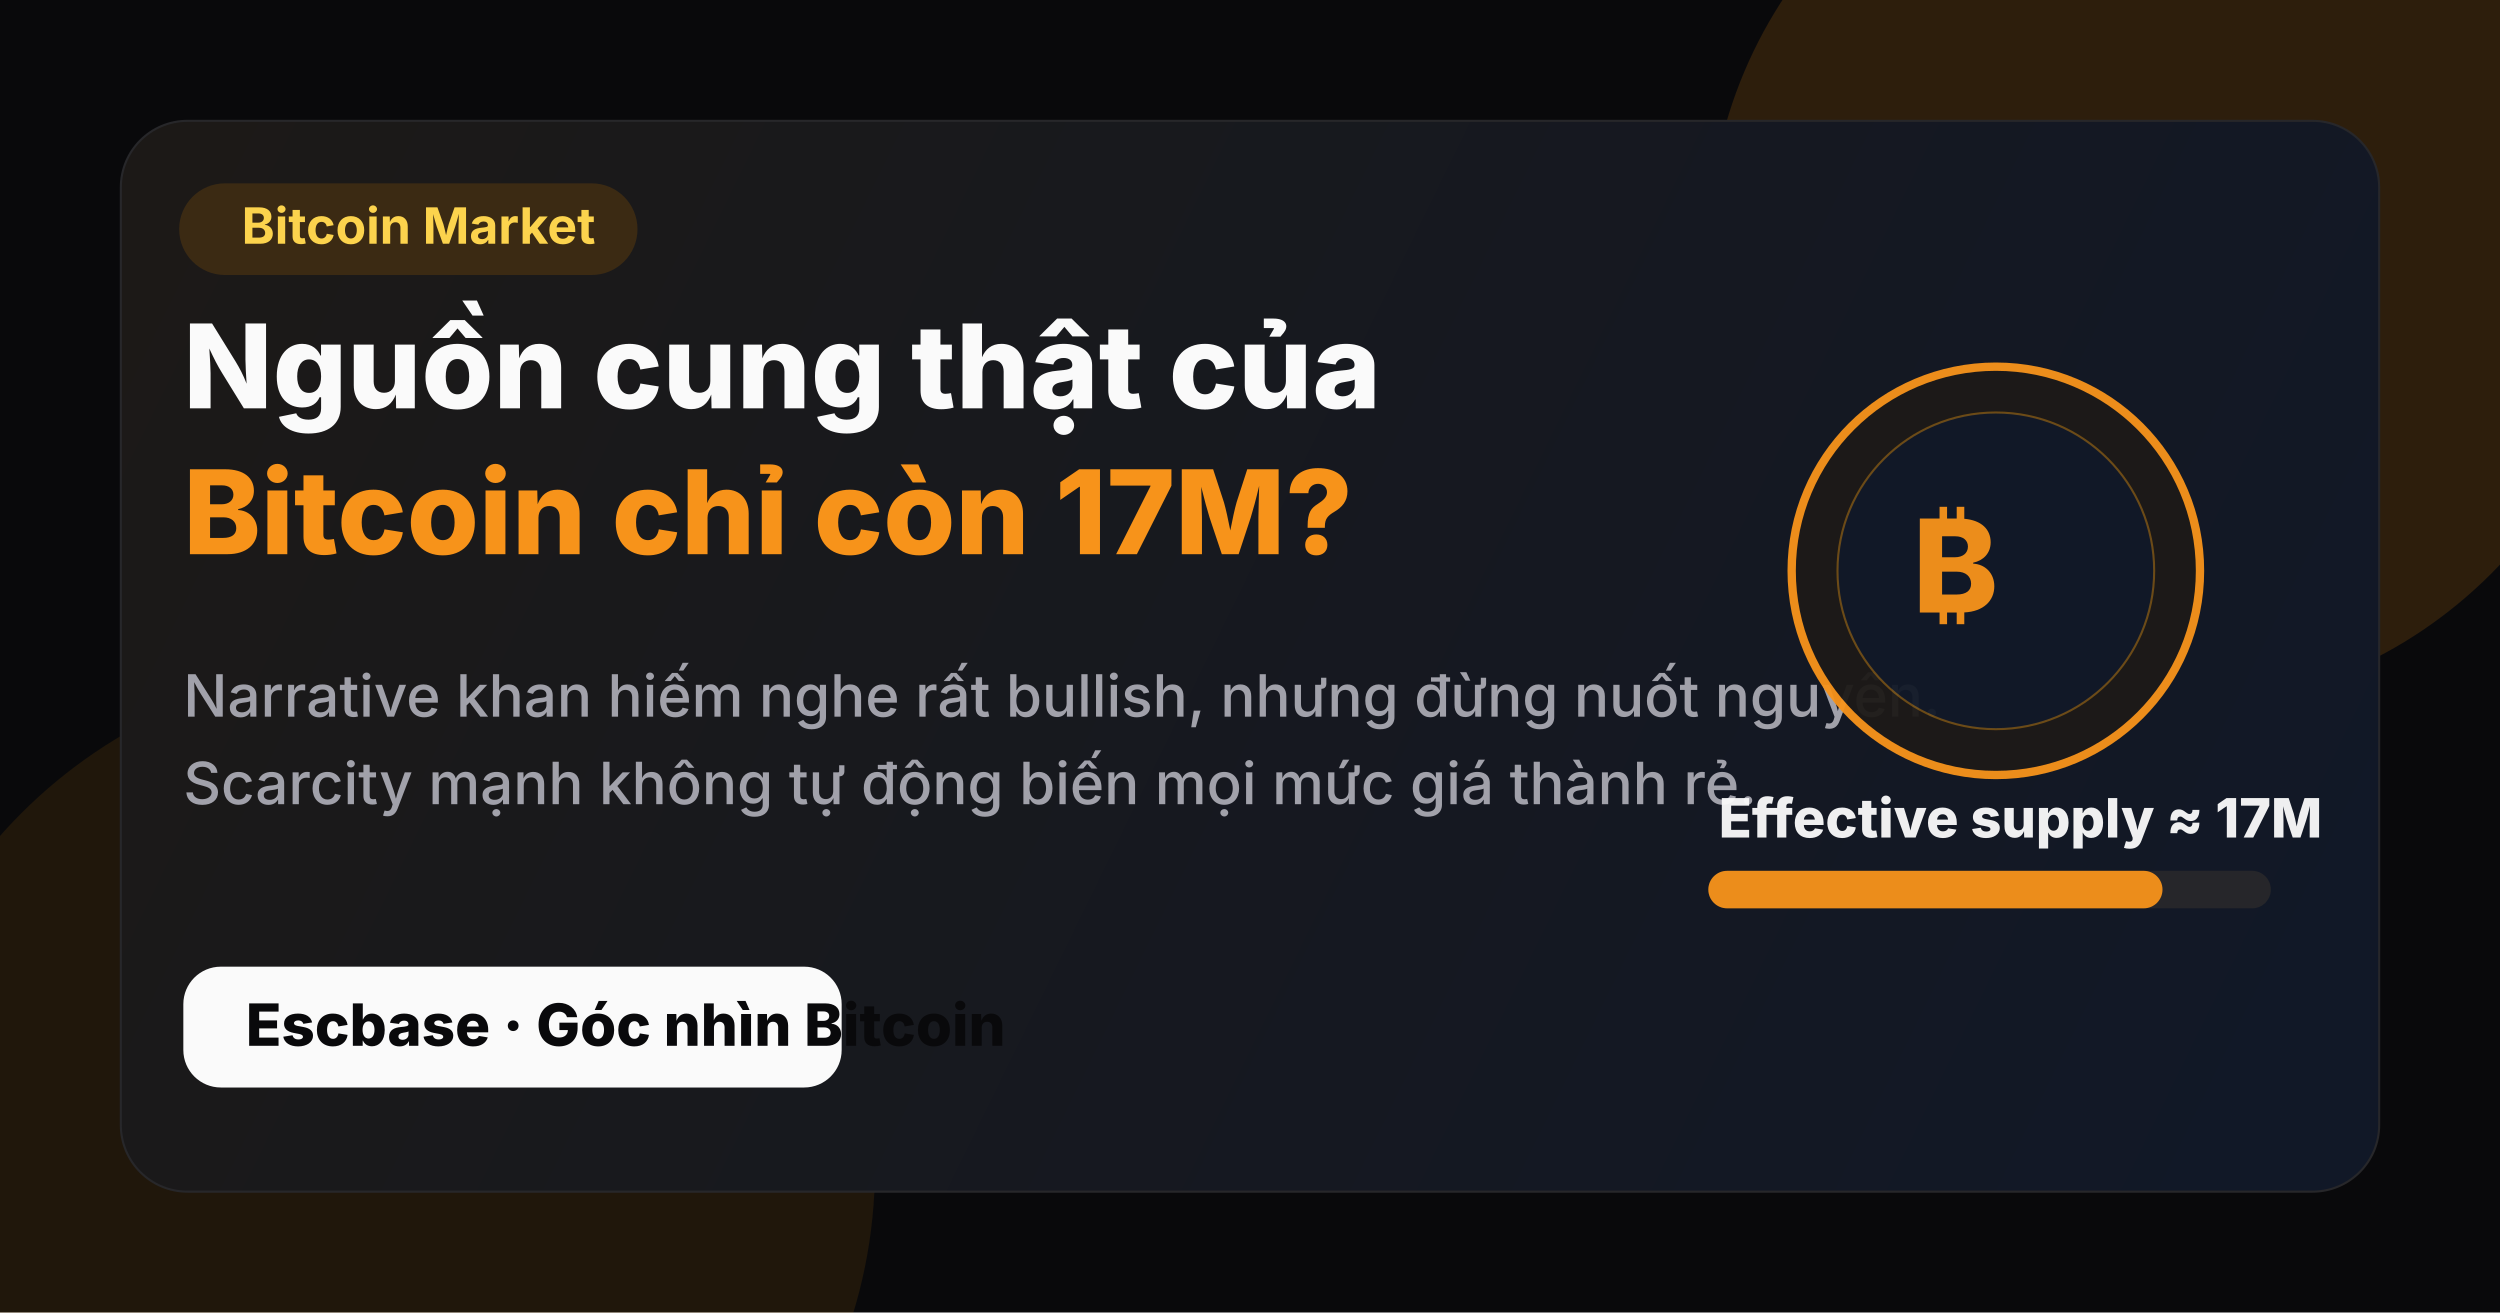
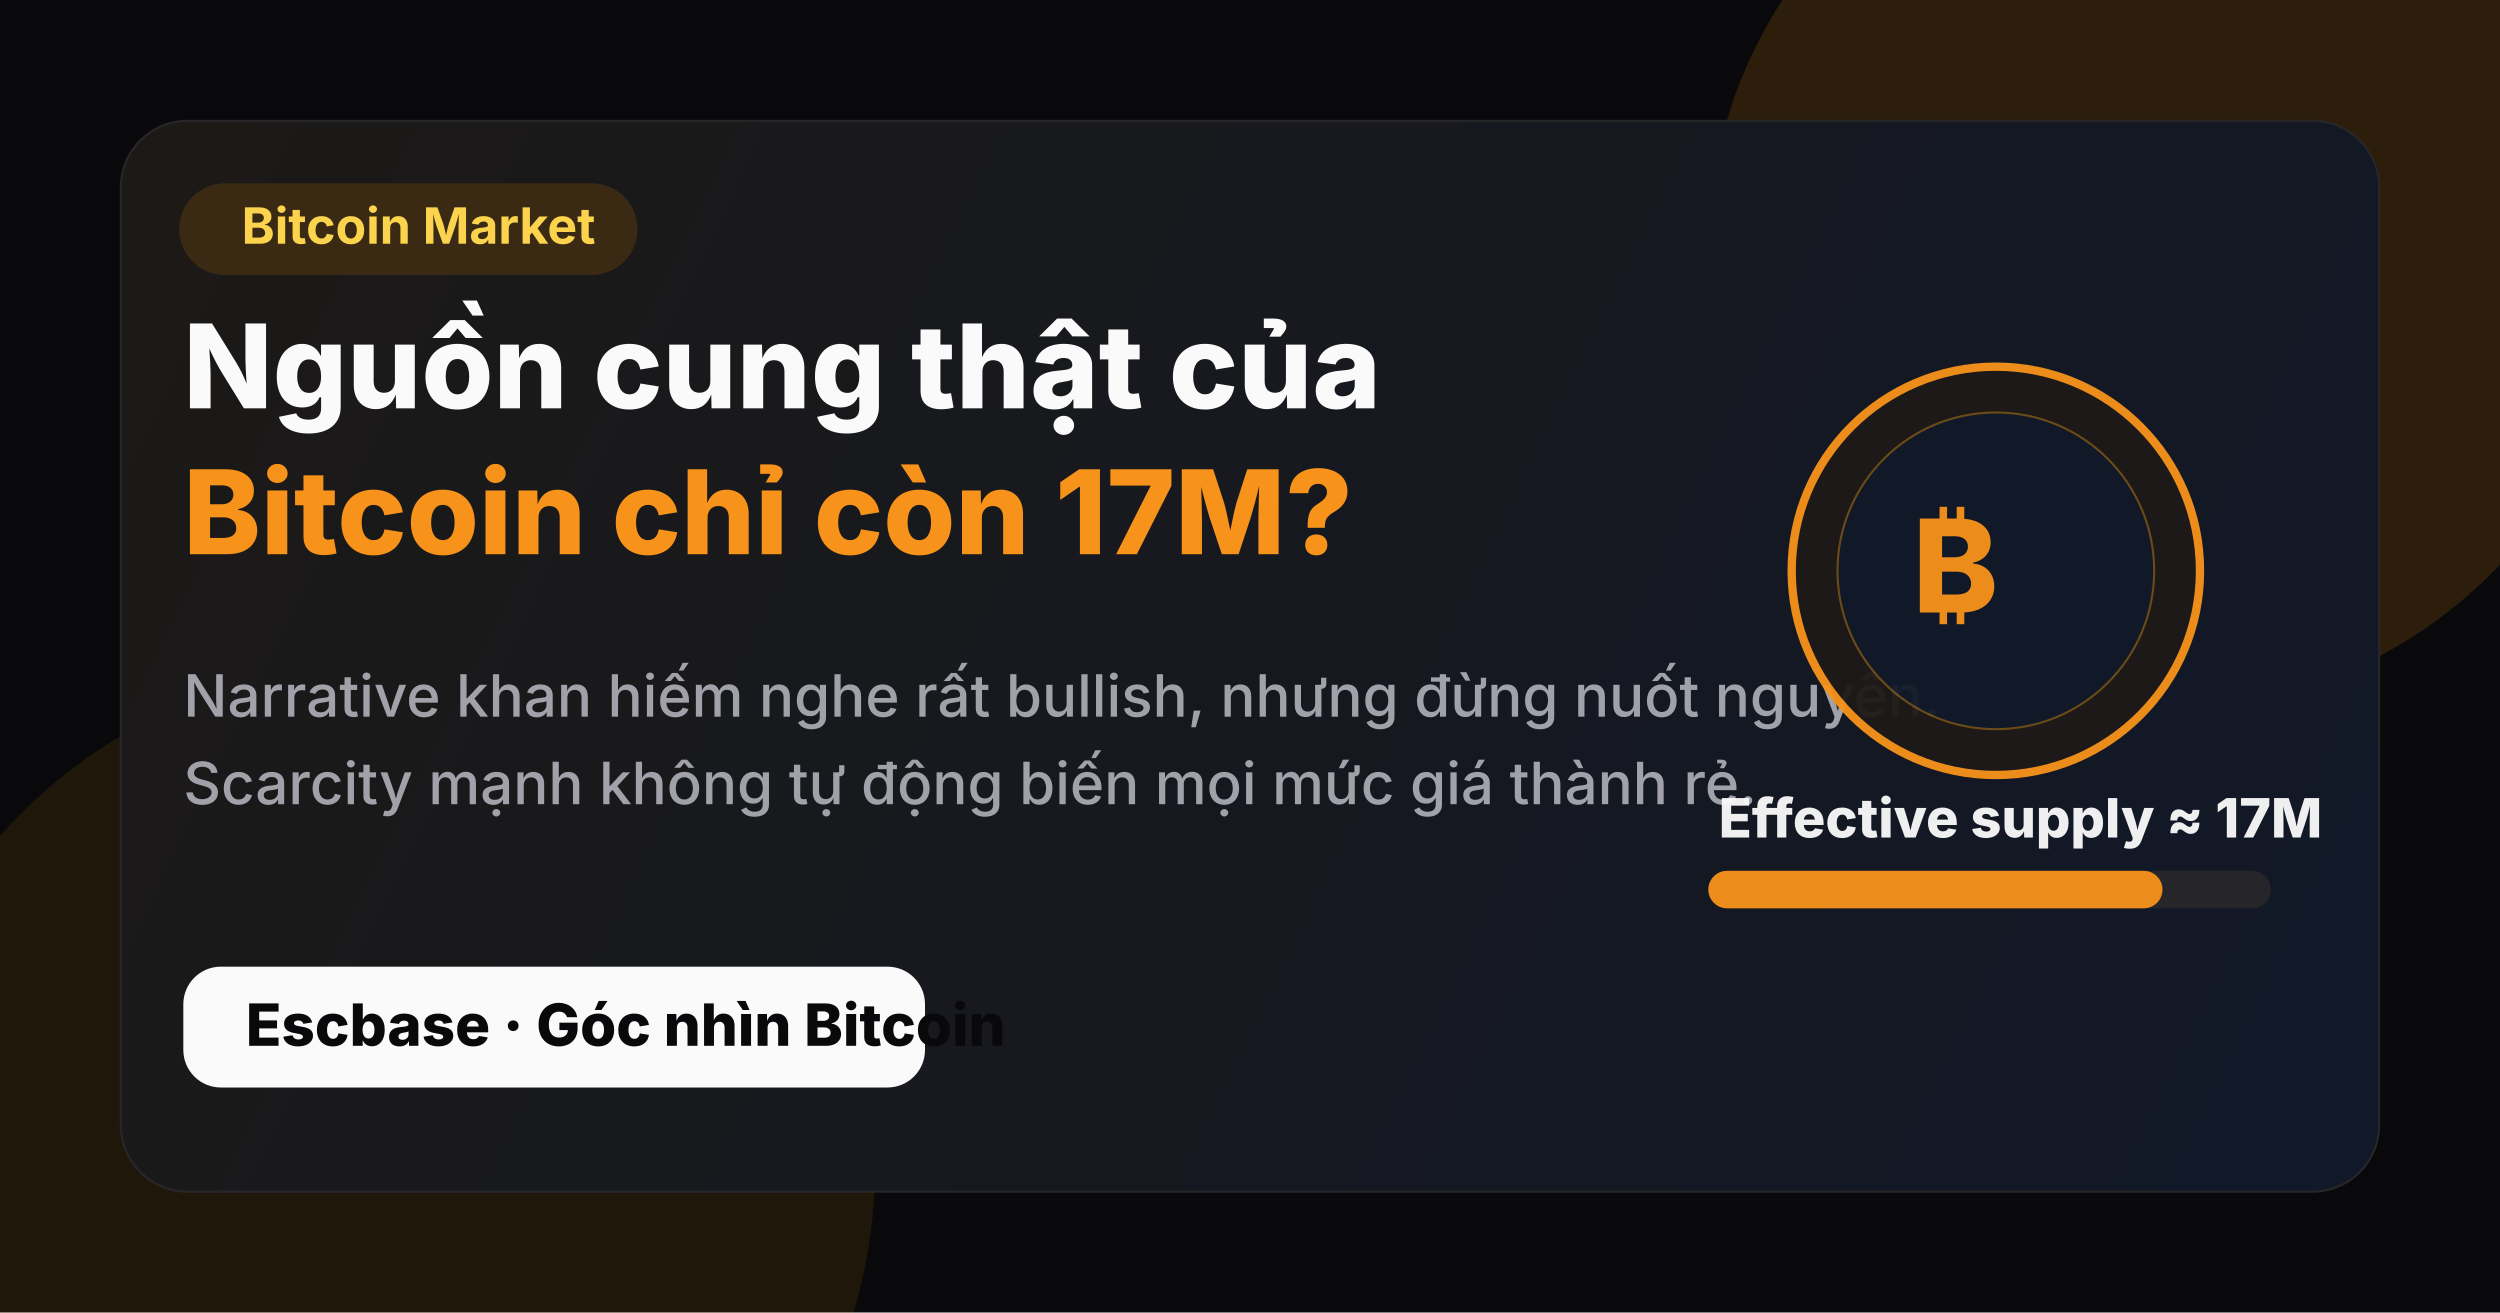
<svg xmlns="http://www.w3.org/2000/svg" width="1200" height="630" viewBox="0 0 1200 630" fill="none">
  <rect width="1200" height="630" fill="#09090B" />
  <circle cx="1040" cy="120" r="220" fill="#F7931A" fill-opacity="0.15" />
  <circle cx="180" cy="560" r="240" fill="#F59E0B" fill-opacity="0.1" />
  <rect x="58" y="58" width="1084" height="514" rx="32" fill="url(#g)" stroke="#27272A" />
  <rect x="86" y="88" width="220" height="44" rx="22" fill="#3B2A13" />
  <text x="116" y="117" fill="#FCD34D" font-size="24" font-family="Inter, Arial, sans-serif" font-weight="700">Bitcoin Market</text>
  <text x="88" y="196" fill="#FAFAFA" font-size="56" font-family="Inter, Arial, sans-serif" font-weight="800">Nguồn cung thật của</text>
  <text x="88" y="266" fill="#F7931A" font-size="56" font-family="Inter, Arial, sans-serif" font-weight="800">Bitcoin chỉ còn 17M?</text>
  <text x="88" y="344" fill="#A1A1AA" font-size="28" font-family="Inter, Arial, sans-serif" font-weight="500">Narrative khan hiếm nghe rất bullish, nhưng đừng nuốt nguyên.</text>
  <text x="88" y="386" fill="#A1A1AA" font-size="28" font-family="Inter, Arial, sans-serif" font-weight="500">Scarcity mạnh không tự động biến mọi mức giá thành rẻ.</text>
-   <rect x="88" y="464" width="316" height="58" rx="18" fill="#FAFAFA" />
+   <rect x="88" y="464" width="356" height="58" rx="18" fill="#FAFAFA" />
  <text x="118" y="502" fill="#09090B" font-size="28" font-family="Inter, Arial, sans-serif" font-weight="800">Escbase · Góc nhìn Bitcoin</text>
  <g opacity="0.95">
    <circle cx="958" cy="274" r="98" fill="#1C1917" stroke="#F7931A" stroke-width="4" />
    <circle cx="958" cy="274" r="76" fill="#111827" stroke="#F59E0B" stroke-opacity="0.4" />
    <text x="918" y="294" fill="#F7931A" font-size="62" font-family="Inter, Arial, sans-serif" font-weight="800">₿</text>
    <rect x="820" y="418" width="270" height="18" rx="9" fill="#27272A" />
    <rect x="820" y="418" width="218" height="18" rx="9" fill="#F7931A" />
    <text x="825" y="402" fill="#FAFAFA" font-size="26" font-family="Inter, Arial, sans-serif" font-weight="800">Effective supply ≈ 17M</text>
  </g>
  <defs>
    <linearGradient id="g" x1="80" y1="70" x2="1080" y2="560" gradientUnits="userSpaceOnUse">
      <stop stop-color="#1C1917" />
      <stop offset="1" stop-color="#111827" />
    </linearGradient>
  </defs>
</svg>
